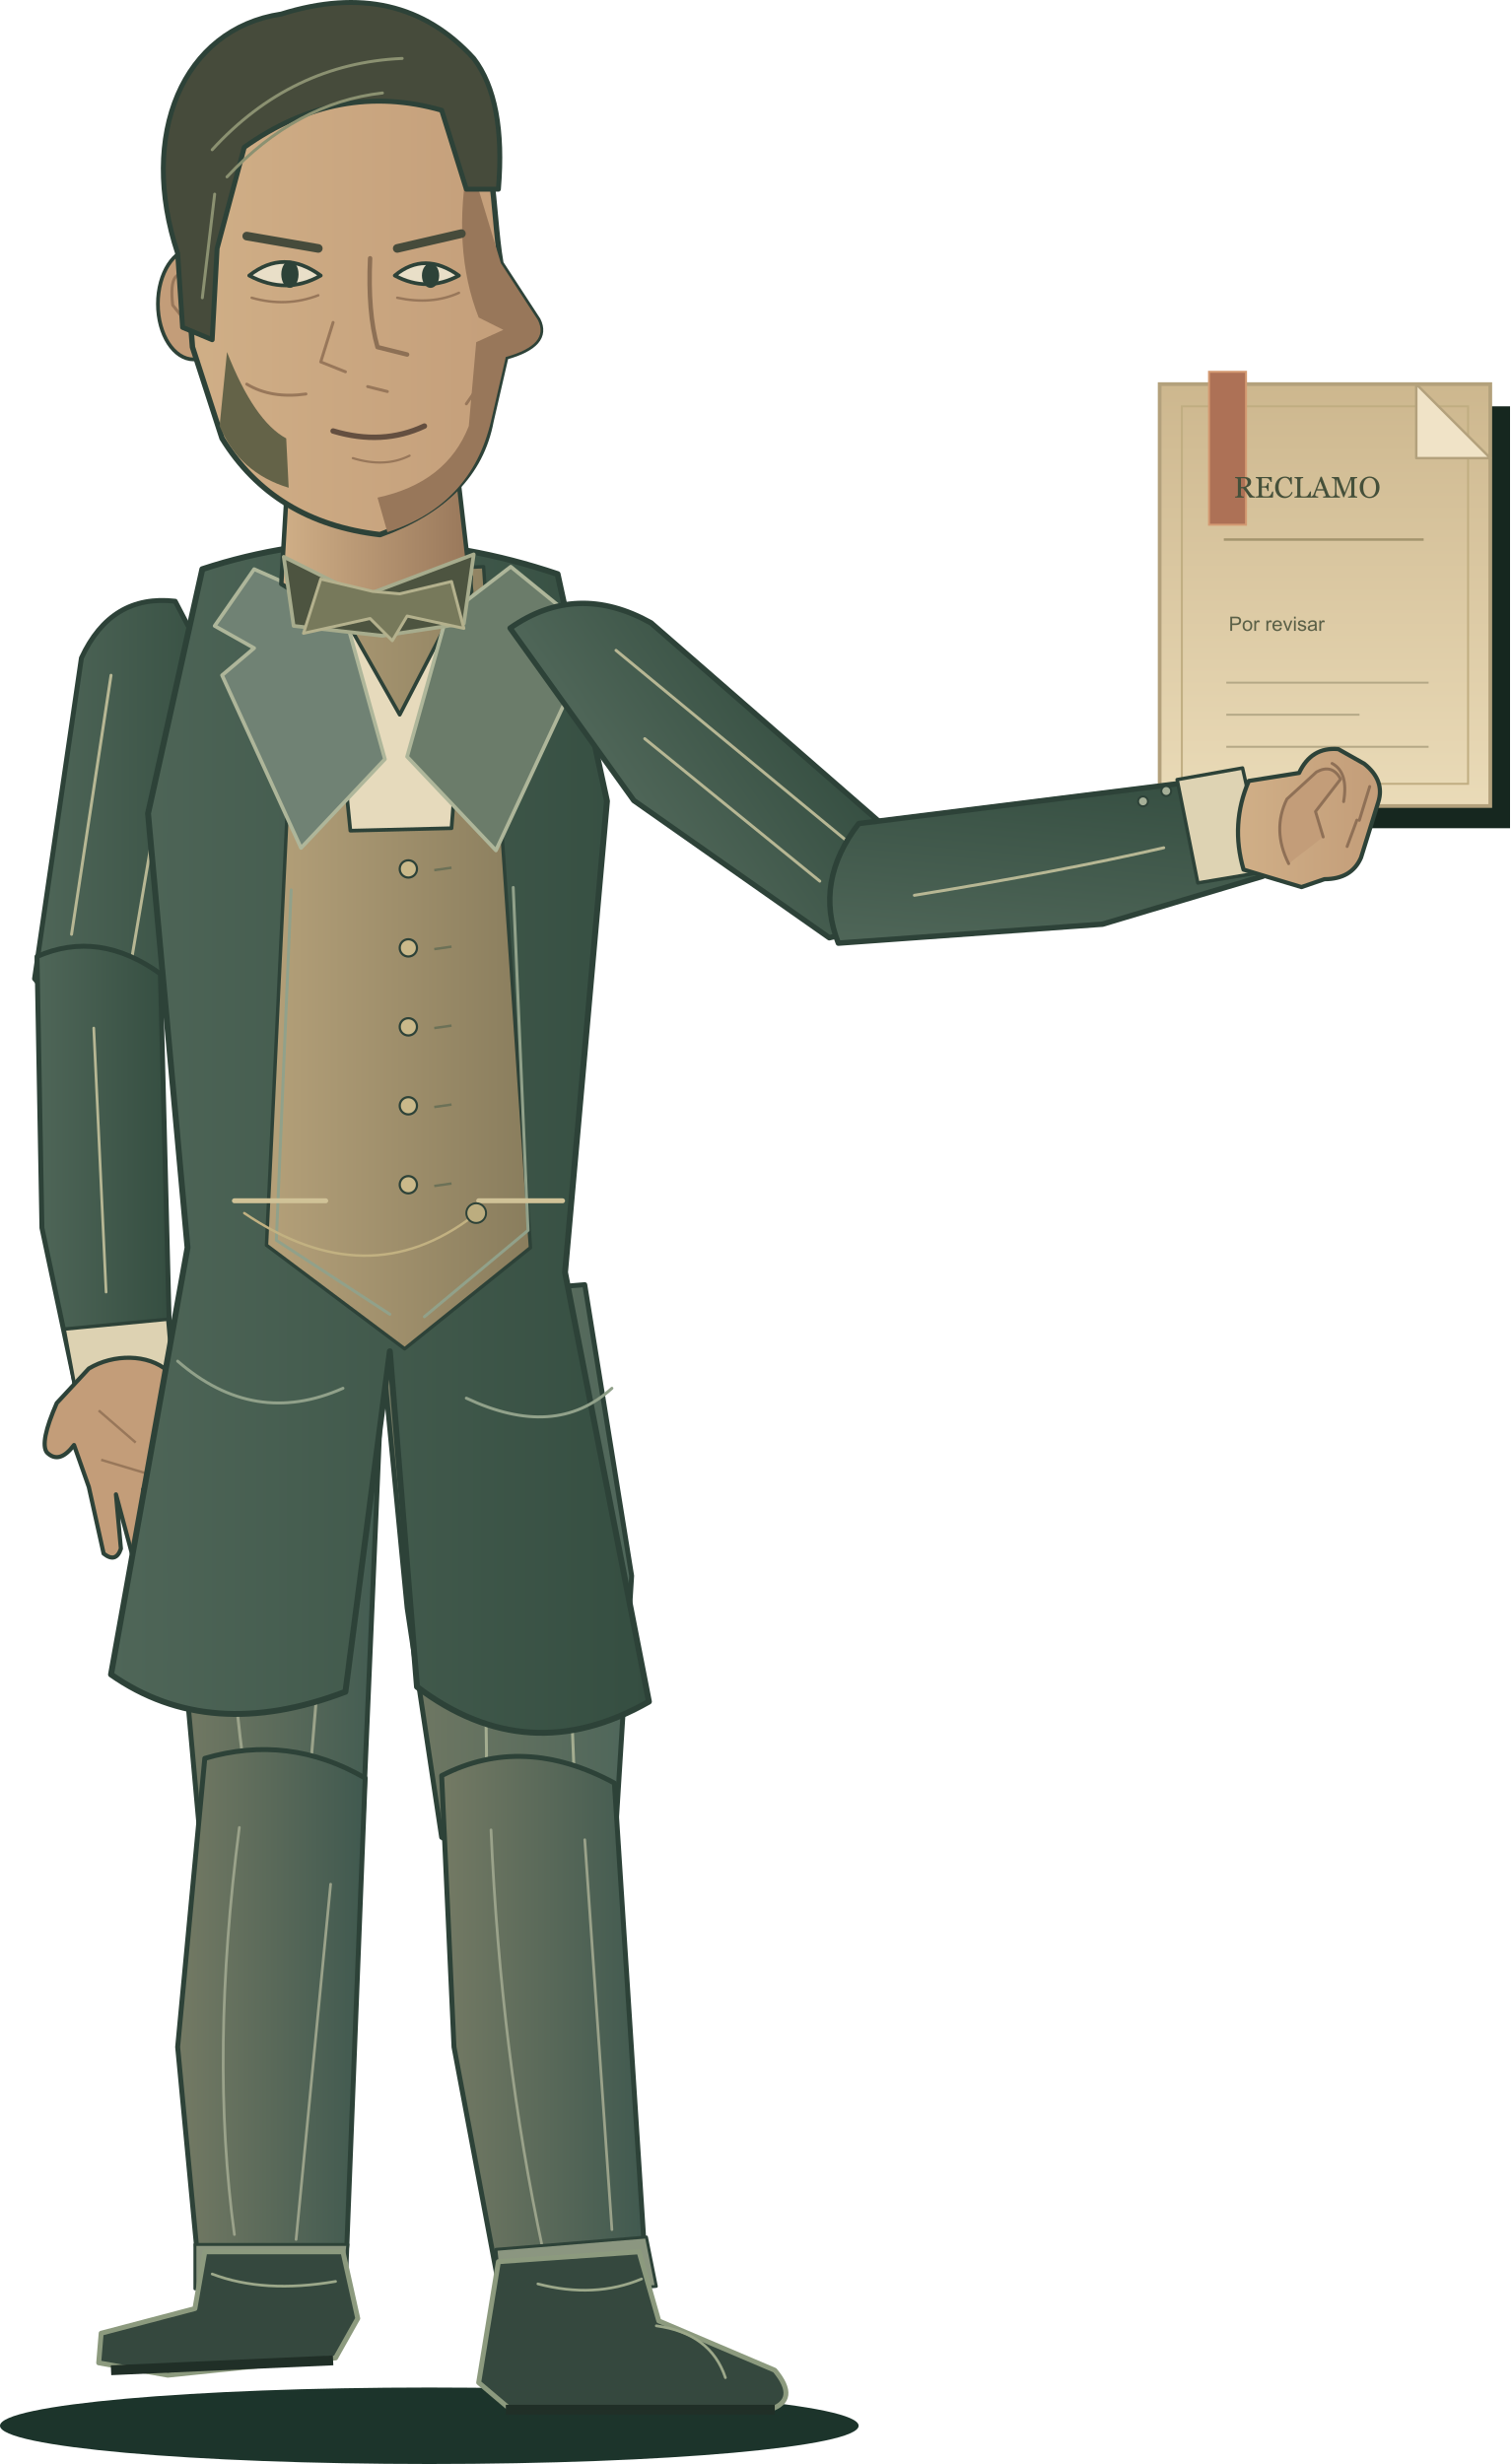
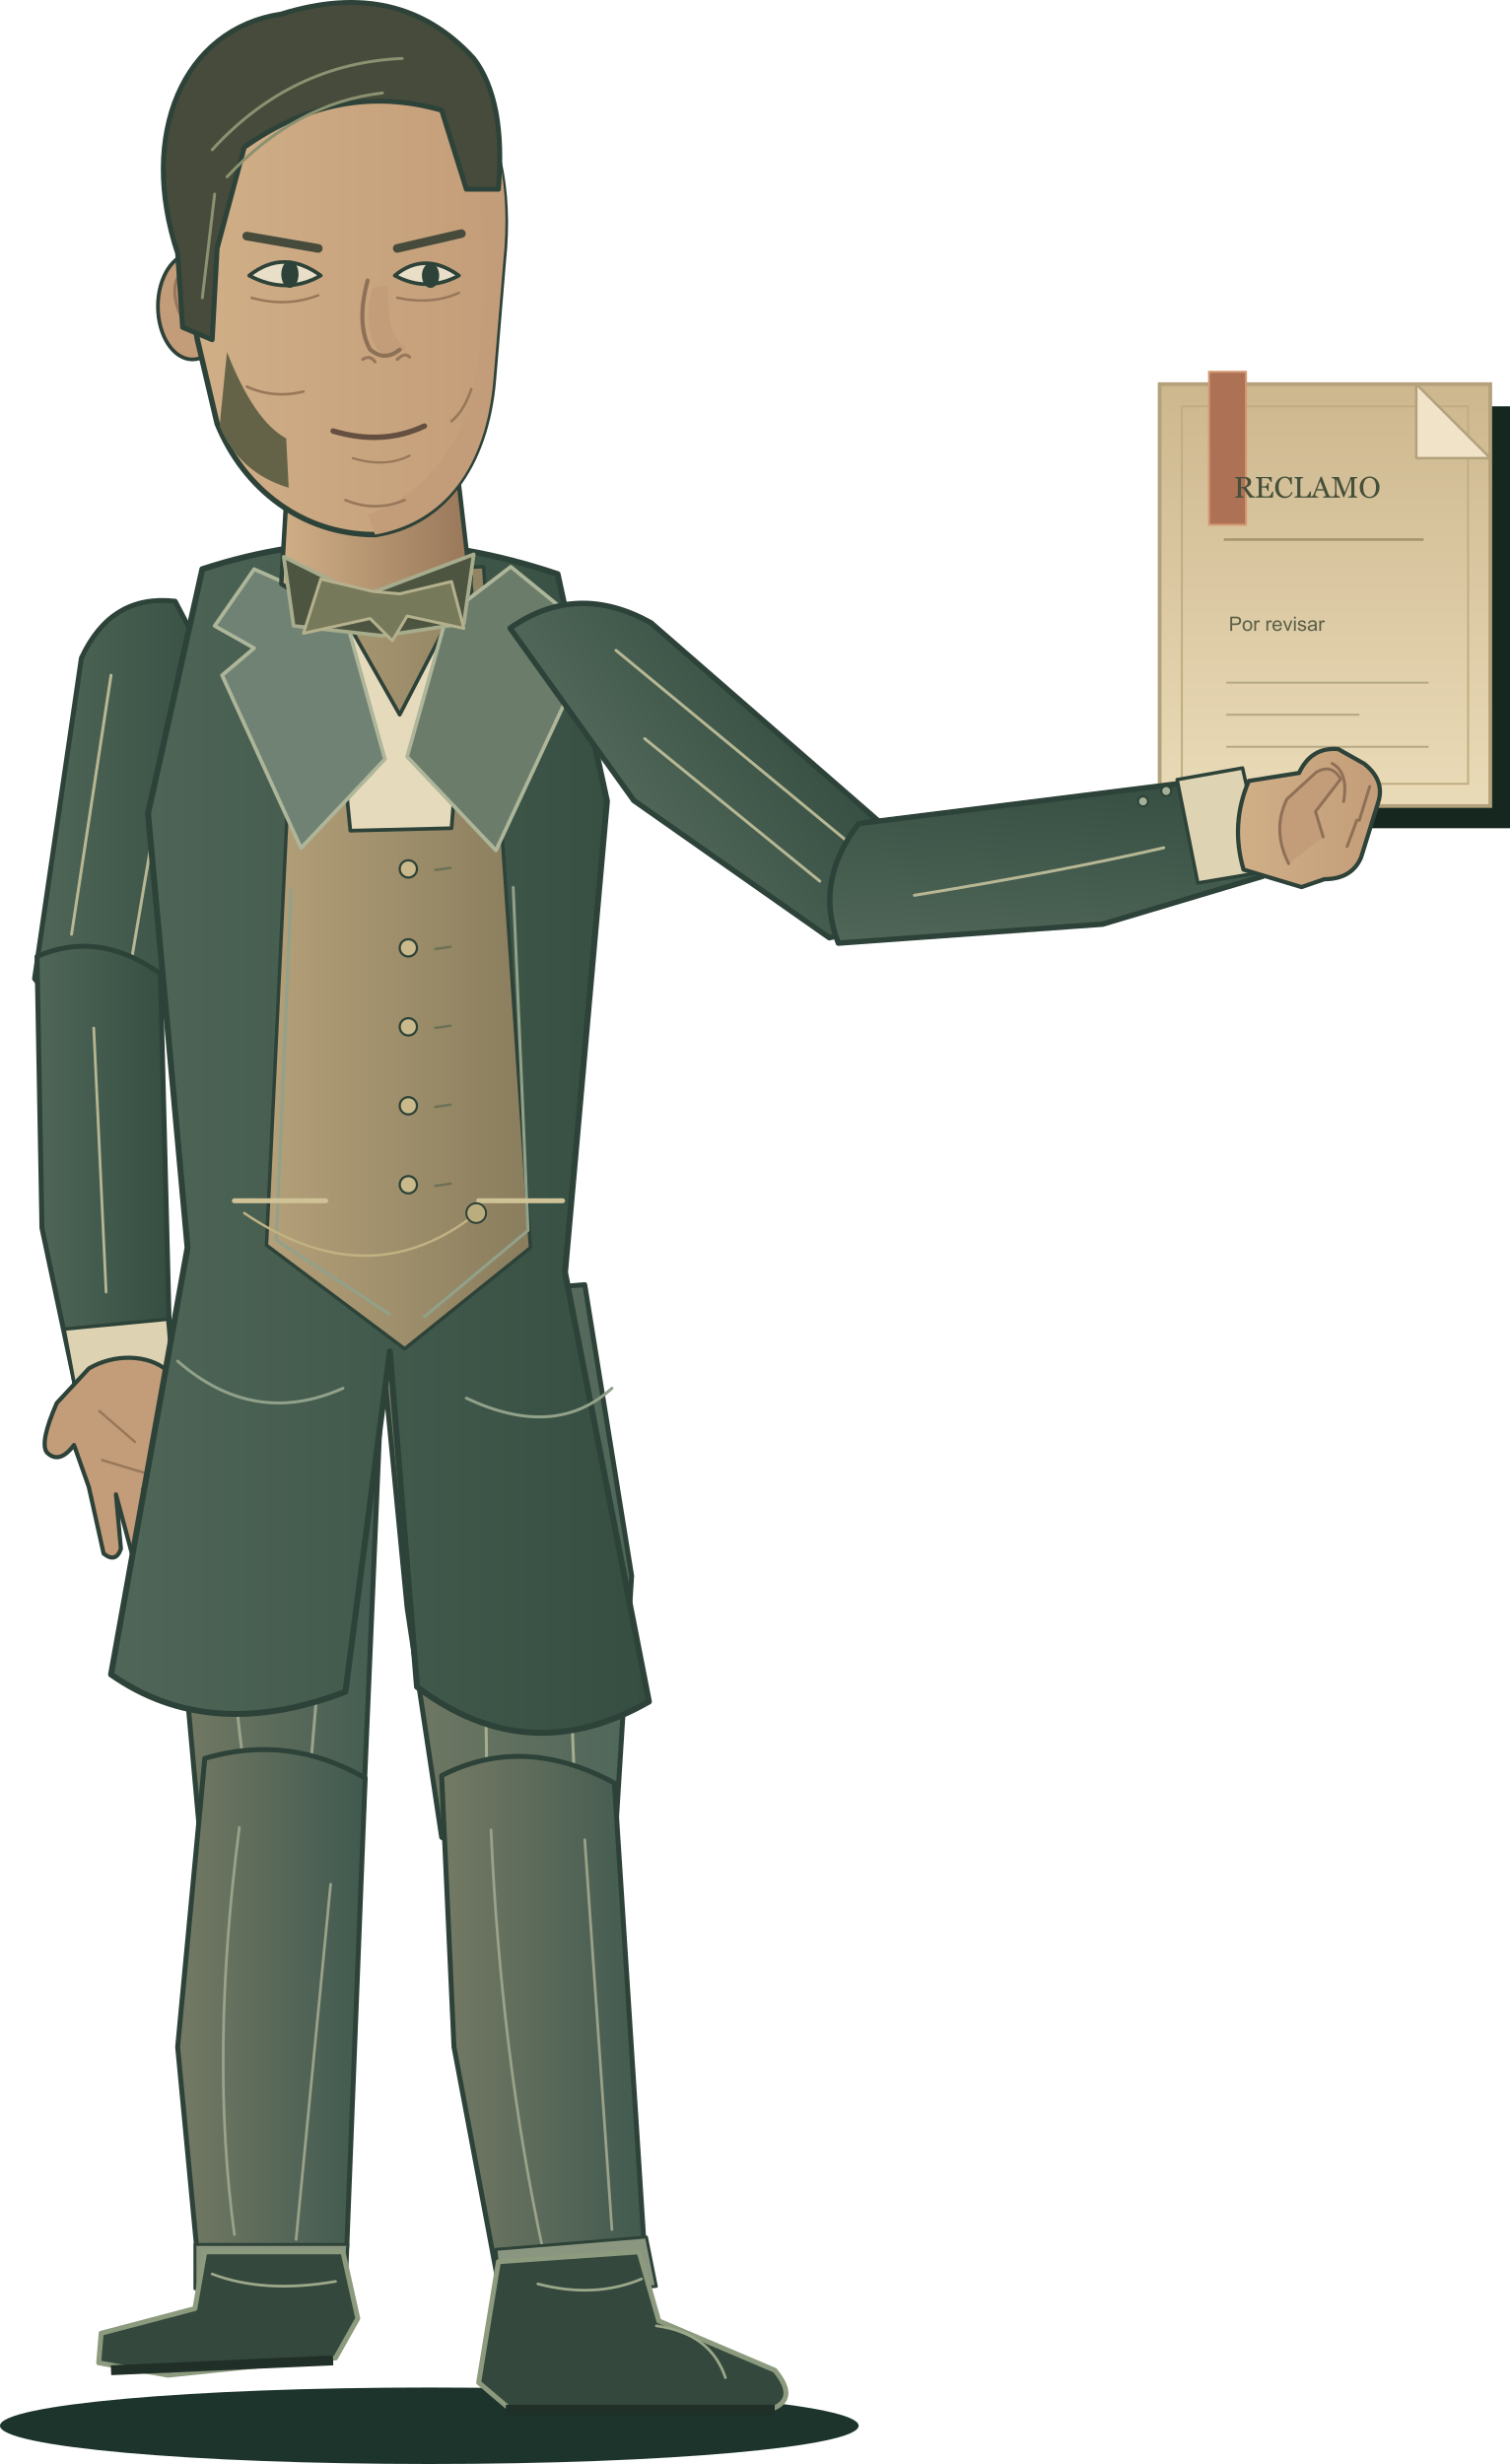
<svg xmlns="http://www.w3.org/2000/svg" width="612" height="998.688" viewBox="0 0 612 998.688">
  <defs>
    <linearGradient id="linear-gradient-1" x1="71" y1="636.985" x2="156" y2="636.985" gradientUnits="userSpaceOnUse">
      <stop offset="0" stop-color="#747a64" />
      <stop offset="1" stop-color="#415b51" />
    </linearGradient>
    <linearGradient id="linear-gradient-2" x1="72" y1="816.902" x2="148" y2="816.902" gradientUnits="userSpaceOnUse">
      <stop offset="0" stop-color="#747a64" />
      <stop offset="1" stop-color="#40594f" />
    </linearGradient>
    <linearGradient id="linear-gradient-3" x1="153" y1="638.328" x2="256" y2="638.328" gradientUnits="userSpaceOnUse">
      <stop offset="0" stop-color="#747a64" />
      <stop offset="1" stop-color="#4e665a" />
    </linearGradient>
    <linearGradient id="linear-gradient-4" x1="179" y1="821.282" x2="262" y2="821.282" gradientUnits="userSpaceOnUse">
      <stop offset="0" stop-color="#747a64" />
      <stop offset="1" stop-color="#40594f" />
    </linearGradient>
    <linearGradient id="linear-gradient-5" x1="14" y1="329.224" x2="94" y2="329.224" gradientUnits="userSpaceOnUse">
      <stop offset="0" stop-color="#4f6658" />
      <stop offset="1" stop-color="#354e41" />
    </linearGradient>
    <linearGradient id="linear-gradient-6" x1="15" y1="473.601" x2="69" y2="473.601" gradientUnits="userSpaceOnUse">
      <stop offset="0" stop-color="#4f6658" />
      <stop offset="1" stop-color="#354e41" />
    </linearGradient>
    <linearGradient id="linear-gradient-7" x1="45" y1="461" x2="263" y2="461" gradientUnits="userSpaceOnUse">
      <stop offset="0" stop-color="#4f6658" />
      <stop offset="1" stop-color="#354e41" />
    </linearGradient>
    <linearGradient id="linear-gradient-8" x1="108" y1="388.188" x2="215" y2="388.188" gradientUnits="userSpaceOnUse">
      <stop offset="0" stop-color="#b4a079" />
      <stop offset="1" stop-color="#897d5d" />
    </linearGradient>
    <linearGradient id="linear-gradient-9" x1="258.617" y1="328.683" x2="325.787" y2="281.65" gradientUnits="userSpaceOnUse">
      <stop offset="0" stop-color="#4f6658" />
      <stop offset="1" stop-color="#354e41" />
    </linearGradient>
    <linearGradient id="linear-gradient-10" x1="537" y1="326.688" x2="537" y2="155.688" gradientUnits="userSpaceOnUse">
      <stop offset="0" stop-color="#eadbb8" />
      <stop offset="1" stop-color="#cdb78e" />
    </linearGradient>
    <linearGradient id="linear-gradient-11" x1="421.397" y1="389.408" x2="428.456" y2="308.716" gradientUnits="userSpaceOnUse">
      <stop offset="0" stop-color="#4f6658" />
      <stop offset="1" stop-color="#354e41" />
    </linearGradient>
    <linearGradient id="linear-gradient-12" x1="114" y1="218.335" x2="191" y2="218.335" gradientUnits="userSpaceOnUse">
      <stop offset="0" stop-color="#d0af87" />
      <stop offset="1" stop-color="#98775a" />
    </linearGradient>
-     <linearGradient id="linear-gradient-13" x1="74" y1="116.934" x2="219.087" y2="116.934" gradientUnits="userSpaceOnUse">
+     <linearGradient id="linear-gradient-13" x1="76.191" y1="116.916" x2="204.819" y2="116.916" gradientUnits="userSpaceOnUse">
      <stop offset="0" stop-color="#d0af87" />
      <stop offset="1" stop-color="#c39d79" />
    </linearGradient>
    <linearGradient id="linear-gradient-14" x1="501.747" y1="331.544" x2="559.28" y2="331.544" gradientUnits="userSpaceOnUse">
      <stop offset="0" stop-color="#d0af87" />
      <stop offset="1" stop-color="#c39d79" />
    </linearGradient>
  </defs>
  <g id="Selection">
    <ellipse cx="174" cy="983.188" rx="174" ry="15.5" fill="#1c342b" />
    <path d="M80 521.688 L156 529.688 L147 739.688 C130.333 755.02 108.333 756.355 81 743.688 L71 632.688 Z" fill="url(#linear-gradient-1)" stroke="#2d4238" stroke-width="2" stroke-linecap="round" stroke-linejoin="round" />
    <path d="M97 564.688 C91 618.688 92 671.688 100 723.688 M138 571.688 L125 726.688" fill="none" stroke="#9ba38a" stroke-width="1.2" stroke-linecap="round" stroke-linejoin="round" />
    <path d="M83 712.688 C105.667 706.02 127.333 708.688 148 720.688 L140 924.688 L81 924.688 L72 829.688 Z" fill="url(#linear-gradient-2)" stroke="#2d4238" stroke-width="2" stroke-linecap="round" stroke-linejoin="round" />
    <path d="M97 740.688 C89 802.02 88.333 857.02 95 905.688 M134 763.688 L120 907.688" fill="none" stroke="#9aa28a" stroke-width="1.1" stroke-linecap="round" stroke-linejoin="round" />
    <polygon points="79,909.688 141,909.688 139,927.688 79,927.688" fill="#8b9680" stroke="#2d4238" stroke-width="1.2" stroke-linecap="round" stroke-linejoin="round" />
    <polygon points="83,912.688 139,912.688 145,939.688 136,955.688 68,962.688 40,957.688 41,945.688 79,935.688" fill="#35483e" stroke="#8c9a7e" stroke-width="2" stroke-linecap="round" stroke-linejoin="round" />
    <line x1="45" y1="960.688" x2="135" y2="956.688" fill="none" stroke="#202f27" stroke-width="4" stroke-miterlimit="10" />
    <path d="M86 921.688 C100 927.021 116.667 928.021 136 924.688" fill="none" stroke="#9ca88a" stroke-width="1.1" stroke-linecap="round" stroke-linejoin="round" />
    <path d="M153 527.688 L237 520.688 L256 638.688 L249 750.688 C225 759.355 201.667 757.355 179 744.688 L165 651.688 Z" fill="url(#linear-gradient-3)" stroke="#2d4238" stroke-width="2" stroke-linecap="round" stroke-linejoin="round" />
    <path d="M180 565.688 C192.667 616.355 198.333 672.02 197 732.688 M227 575.688 L233 726.688" fill="none" stroke="#a4ad90" stroke-width="1.2" stroke-linecap="round" stroke-linejoin="round" />
    <path d="M179 719.688 C201 708.355 224.333 709.355 249 722.688 L262 924.688 L203 930.688 L184 829.688 Z" fill="url(#linear-gradient-4)" stroke="#2d4238" stroke-width="2" stroke-linecap="round" stroke-linejoin="round" />
    <path d="M199 741.688 C201.667 802.355 208.667 859.02 220 911.688 M237 745.688 L248 903.688" fill="none" stroke="#9aa28a" stroke-width="1.1" stroke-linecap="round" stroke-linejoin="round" />
    <polygon points="201,911.688 262,906.688 266,926.688 203,932.688" fill="#8b9680" stroke="#2d4238" stroke-width="1.2" stroke-linecap="round" stroke-linejoin="round" />
    <path d="M202 916.688 L259 912.688 L267 940.688 L314 960.688 C320.667 968.688 320 974.021 312 976.688 L207 976.688 L194 965.688 Z" fill="#35483e" stroke="#8c9a7e" stroke-width="2" stroke-linecap="round" stroke-linejoin="round" />
    <line x1="205" y1="976.688" x2="314" y2="976.688" fill="none" stroke="#202f27" stroke-width="4" stroke-miterlimit="10" />
    <path d="M218 925.688 C233.333 929.688 247.333 929.021 260 923.688 M266 942.688 C280.667 944.688 290 951.688 294 963.688" fill="none" stroke="#9ca88a" stroke-width="1.1" stroke-linecap="round" stroke-linejoin="round" />
    <path d="M71 243.688 C53.667 241.688 41 249.354 33 266.688 L14 396.688 C27.333 413.355 44 418.688 64 412.688 L94 287.688 Z" fill="url(#linear-gradient-5)" stroke="#2d4238" stroke-width="2" stroke-linecap="round" stroke-linejoin="round" />
    <path d="M45 273.688 L29 378.688 M69 296.688 L52 396.688" fill="none" stroke="#b7b794" stroke-width="1.2" stroke-linecap="round" stroke-linejoin="round" />
    <path d="M15 387.688 C31.667 380.354 48.333 382.688 65 394.688 L69 553.688 L31 563.688 L17 497.688 Z" fill="url(#linear-gradient-6)" stroke="#2d4238" stroke-width="2" stroke-linecap="round" stroke-linejoin="round" />
    <polygon points="26,538.688 68,534.688 70,557.688 31,565.688" fill="#ddd2b2" stroke="#2d4238" stroke-width="1.4" stroke-linecap="round" stroke-linejoin="round" />
    <line x1="38" y1="416.688" x2="43" y2="523.688" fill="none" stroke="#b7b794" stroke-width="1.1" stroke-linecap="round" stroke-linejoin="round" />
    <path d="M36 554.688 C46 548.688 60 548.688 68 555.688 L74 578.688 L79 599.688 C79 604.355 77.333 606.688 74 606.688 C71.333 607.355 68.667 603.02 66 593.688 L71 620.688 C71 624.688 69.333 626.688 66 626.688 C62.667 627.355 60 619.688 58 603.688 L61 626.688 C60.333 631.355 58 633.02 54 631.688 L47 605.688 L49 627.688 C47.667 631.688 45.333 632.355 42 629.688 L36 602.688 L30 585.688 C26 591.02 22.333 592.02 19 588.688 C17 586.02 18.333 579.355 23 568.688 Z" fill="#c39d79" stroke="#2d4238" stroke-width="1.7" stroke-linecap="round" stroke-linejoin="round" />
    <line x1="40" y1="571.688" x2="55" y2="584.688" fill="none" stroke="#98775a" stroke-miterlimit="10" />
    <line x1="41" y1="591.688" x2="61" y2="597.688" fill="none" stroke="#98775a" stroke-miterlimit="10" />
    <path d="M82 230.688 C128.667 215.354 176.667 216.021 226 232.688 L246 324.688 L229 515.688 L263 689.688 C230.333 708.355 199 706.355 169 683.688 L158 547.688 L140 685.688 C103.333 699.688 71.667 697.355 45 678.688 L76 505.688 L60 329.688 Z" fill="url(#linear-gradient-7)" stroke="#2d4238" stroke-width="2.4" stroke-linecap="round" stroke-linejoin="round" />
    <polygon points="121,232.688 196,229.688 215,505.688 164,546.688 108,504.688" fill="url(#linear-gradient-8)" stroke="#2d4238" stroke-width="1.4" stroke-linecap="round" stroke-linejoin="round" />
    <polygon points="132,236.688 162,289.688 191,233.688 183,335.688 142,336.688" fill="#e6dabc" stroke="#2d4238" stroke-width="1.5" stroke-linecap="round" stroke-linejoin="round" />
    <polygon points="103,230.688 139,246.688 156,307.688 122,343.688 90,273.688 103,262.688 87,253.688" fill="#708274" stroke="#aeb69a" stroke-width="1.5" stroke-linecap="round" stroke-linejoin="round" />
    <polygon points="207,229.688 181,249.688 165,306.688 201,344.688 235,271.688 221,260.688 234,251.688" fill="#6b7c6a" stroke="#aeb69a" stroke-width="1.5" stroke-linecap="round" stroke-linejoin="round" />
    <path d="M118 360.688 L112 502.688 L158 532.688 M208 359.688 L214 498.688 L172 533.688 M72 551.688 C92.667 569.688 115 573.355 139 562.688 M189 566.688 C213 578.02 232.667 576.688 248 562.688" fill="none" stroke="#91a18a" stroke-width="1.2" stroke-linecap="round" stroke-linejoin="round" />
    <circle cx="165.5" cy="352.188" r="3.5" fill="#cab98a" stroke="#2d4238" stroke-width="0.9" stroke-miterlimit="10" />
    <line x1="176" y1="352.688" x2="183" y2="351.688" fill="none" stroke="#6c7157" stroke-miterlimit="10" />
    <circle cx="165.5" cy="384.188" r="3.5" fill="#cab98a" stroke="#2d4238" stroke-width="0.9" stroke-miterlimit="10" />
    <line x1="176" y1="384.688" x2="183" y2="383.688" fill="none" stroke="#6c7157" stroke-miterlimit="10" />
    <circle cx="165.5" cy="416.188" r="3.5" fill="#cab98a" stroke="#2d4238" stroke-width="0.9" stroke-miterlimit="10" />
    <line x1="176" y1="416.688" x2="183" y2="415.688" fill="none" stroke="#6c7157" stroke-miterlimit="10" />
    <circle cx="165.5" cy="448.188" r="3.5" fill="#cab98a" stroke="#2d4238" stroke-width="0.9" stroke-miterlimit="10" />
    <line x1="176" y1="448.688" x2="183" y2="447.688" fill="none" stroke="#6c7157" stroke-miterlimit="10" />
    <circle cx="165.5" cy="480.188" r="3.5" fill="#cab98a" stroke="#2d4238" stroke-width="0.9" stroke-miterlimit="10" />
    <line x1="176" y1="480.688" x2="183" y2="479.688" fill="none" stroke="#6c7157" stroke-miterlimit="10" />
    <path d="M95 486.688 L132 486.688 M194 486.688 L228 486.688" fill="none" stroke="#d0c297" stroke-width="2" stroke-linecap="round" stroke-linejoin="round" />
    <path d="M99 491.688 C132.333 514.355 163.333 514.688 192 492.688" fill="none" stroke="#c2b181" stroke-linecap="round" stroke-linejoin="round" />
    <circle cx="193" cy="491.688" r="4" fill="#bcad7f" stroke="#2d4238" stroke-width="0.8" stroke-miterlimit="10" />
    <path d="M206.736 254.59 C224.757 241.971 243.791 241.258 263.836 252.452 L370.267 345.174 C365.355 364.89 353.969 376.525 336.11 380.078 L256.883 324.463 Z" fill="url(#linear-gradient-9)" stroke="#2d4238" stroke-width="2.2" stroke-linecap="round" stroke-linejoin="round" />
    <path d="M249.665 263.595 L348.066 344.849 M261.303 299.394 L332.257 357.14" fill="none" stroke="#b7b794" stroke-width="1.2" stroke-linecap="round" stroke-linejoin="round" />
    <rect x="478" y="164.688" width="134" height="171" fill="#16271f" />
    <rect x="470" y="155.688" width="134" height="171" fill="url(#linear-gradient-10)" stroke="#b3a17c" stroke-width="1.5" stroke-miterlimit="10" />
    <rect x="479" y="164.688" width="116" height="153" fill="none" stroke="#c0ad81" stroke-width="0.8" stroke-miterlimit="10" />
    <polygon points="574,155.688 604,185.688 574,185.688" fill="#f0e3c7" stroke="#b3a17c" stroke-linecap="round" stroke-linejoin="round" />
    <rect x="490" y="150.688" width="15" height="62" fill="#ad7156" stroke="#d49a72" stroke-width="0.8" stroke-miterlimit="10" />
    <g>
      <path d="M508.711 201.688 L506.462 201.688 C505.964 200.907 505.514 200.232 505.112 199.663 C504.709 199.094 504.273 198.507 503.802 197.903 L502.949 197.903 L502.949 200.552 C502.949 200.689 502.97 200.81 503.013 200.914 C503.057 201.018 503.149 201.097 503.29 201.152 C503.361 201.179 503.484 201.205 503.661 201.228 C503.837 201.252 503.986 201.266 504.108 201.27 L504.108 201.688 L500.577 201.688 L500.577 201.27 C500.671 201.262 500.807 201.248 500.986 201.228 C501.164 201.209 501.289 201.183 501.36 201.152 C501.477 201.101 501.563 201.026 501.616 200.928 C501.669 200.83 501.695 200.705 501.695 200.552 L501.695 194.513 C501.695 194.376 501.675 194.254 501.636 194.148 C501.597 194.042 501.505 193.962 501.36 193.907 C501.261 193.872 501.134 193.839 500.977 193.81 C500.82 193.78 500.687 193.762 500.577 193.754 L500.577 193.336 L504.432 193.336 C504.785 193.336 505.116 193.372 505.426 193.445 C505.736 193.517 506.017 193.634 506.268 193.795 C506.511 193.952 506.706 194.157 506.851 194.41 C506.996 194.663 507.069 194.968 507.069 195.325 C507.069 195.647 507.019 195.931 506.921 196.179 C506.823 196.426 506.678 196.64 506.486 196.82 C506.309 196.989 506.097 197.135 505.85 197.259 C505.603 197.382 505.33 197.487 505.032 197.574 C505.444 198.119 505.786 198.578 506.059 198.951 C506.332 199.323 506.666 199.777 507.063 200.31 C507.235 200.546 507.391 200.719 507.531 200.831 C507.67 200.943 507.808 201.034 507.945 201.105 C508.047 201.156 508.175 201.195 508.328 201.223 C508.481 201.25 508.609 201.266 508.711 201.27 Z M505.615 195.461 C505.615 194.954 505.47 194.553 505.179 194.257 C504.889 193.961 504.479 193.813 503.949 193.813 L502.949 193.813 L502.949 197.397 L503.72 197.397 C504.261 197.397 504.712 197.223 505.073 196.876 C505.434 196.529 505.615 196.057 505.615 195.461 Z M516.056 199.227 L515.897 201.688 L508.964 201.688 L508.964 201.27 C509.081 201.262 509.238 201.245 509.435 201.22 C509.631 201.194 509.758 201.168 509.817 201.14 C509.943 201.081 510.03 201.005 510.079 200.911 C510.128 200.816 510.153 200.697 510.153 200.552 L510.153 194.548 C510.153 194.419 510.131 194.304 510.088 194.204 C510.045 194.104 509.954 194.023 509.817 193.96 C509.711 193.909 509.569 193.864 509.39 193.824 C509.212 193.785 509.07 193.762 508.964 193.754 L508.964 193.336 L515.426 193.336 L515.426 195.349 L514.985 195.349 C514.906 195.051 514.736 194.734 514.475 194.398 C514.215 194.063 513.966 193.879 513.731 193.848 C513.609 193.832 513.464 193.821 513.295 193.813 C513.127 193.805 512.934 193.801 512.719 193.801 L511.406 193.801 L511.406 197.12 L512.348 197.12 C512.65 197.12 512.871 197.092 513.01 197.035 C513.149 196.978 513.272 196.883 513.378 196.75 C513.464 196.636 513.538 196.484 513.599 196.293 C513.659 196.103 513.7 195.924 513.719 195.755 L514.161 195.755 L514.161 199.021 L513.719 199.021 C513.703 198.833 513.661 198.634 513.593 198.424 C513.524 198.214 513.452 198.062 513.378 197.968 C513.256 197.815 513.118 197.715 512.963 197.668 C512.808 197.621 512.603 197.597 512.348 197.597 L511.406 197.597 L511.406 200.104 C511.406 200.355 511.424 200.554 511.459 200.699 C511.494 200.844 511.563 200.954 511.665 201.028 C511.767 201.103 511.906 201.151 512.083 201.173 C512.26 201.194 512.511 201.205 512.836 201.205 C512.966 201.205 513.137 201.205 513.348 201.205 C513.56 201.205 513.739 201.197 513.884 201.181 C514.033 201.166 514.187 201.137 514.346 201.096 C514.505 201.055 514.618 200.999 514.684 200.928 C514.865 200.74 515.054 200.454 515.252 200.072 C515.451 199.689 515.577 199.408 515.632 199.227 Z M520.588 201.882 C520.089 201.882 519.612 201.784 519.154 201.587 C518.697 201.391 518.292 201.109 517.939 200.74 C517.59 200.371 517.311 199.921 517.103 199.389 C516.895 198.858 516.791 198.258 516.791 197.591 C516.791 196.924 516.893 196.319 517.097 195.775 C517.302 195.232 517.584 194.764 517.945 194.372 C518.302 193.983 518.724 193.683 519.21 193.471 C519.697 193.259 520.217 193.153 520.77 193.153 C521.182 193.153 521.555 193.204 521.888 193.307 C522.222 193.409 522.54 193.552 522.842 193.736 L523.083 193.336 L523.554 193.336 L523.607 196.314 L523.124 196.314 C523.061 196.024 522.967 195.709 522.842 195.369 C522.716 195.03 522.569 194.743 522.4 194.507 C522.212 194.24 521.988 194.031 521.729 193.88 C521.47 193.729 521.174 193.654 520.841 193.654 C520.46 193.654 520.106 193.738 519.778 193.907 C519.451 194.076 519.167 194.325 518.928 194.654 C518.7 194.972 518.522 195.376 518.392 195.867 C518.263 196.357 518.198 196.905 518.198 197.509 C518.198 198.042 518.266 198.532 518.401 198.977 C518.536 199.423 518.73 199.814 518.981 200.151 C519.232 200.485 519.529 200.746 519.873 200.934 C520.216 201.122 520.599 201.217 521.023 201.217 C521.341 201.217 521.633 201.167 521.9 201.067 C522.167 200.967 522.398 200.834 522.595 200.669 C522.791 200.497 522.963 200.3 523.112 200.081 C523.262 199.861 523.383 199.622 523.477 199.363 L523.919 199.575 C523.581 200.402 523.134 200.994 522.577 201.349 C522.02 201.704 521.357 201.882 520.588 201.882 Z M531.352 199.204 L531.176 201.688 L524.649 201.688 L524.649 201.27 C524.743 201.262 524.879 201.248 525.058 201.228 C525.236 201.209 525.361 201.183 525.431 201.152 C525.549 201.101 525.634 201.026 525.687 200.928 C525.74 200.83 525.767 200.705 525.767 200.552 L525.767 194.572 C525.767 194.438 525.744 194.321 525.699 194.219 C525.654 194.117 525.565 194.034 525.431 193.972 C525.341 193.924 525.215 193.878 525.052 193.833 C524.889 193.788 524.755 193.762 524.649 193.754 L524.649 193.336 L528.174 193.336 L528.174 193.754 C528.064 193.758 527.922 193.777 527.747 193.813 C527.573 193.848 527.446 193.879 527.368 193.907 C527.234 193.954 527.143 194.034 527.094 194.148 C527.045 194.262 527.02 194.384 527.02 194.513 L527.02 200.122 C527.02 200.381 527.033 200.582 527.059 200.725 C527.084 200.868 527.144 200.979 527.238 201.058 C527.328 201.128 527.463 201.174 527.641 201.196 C527.82 201.218 528.07 201.228 528.392 201.228 C528.537 201.228 528.688 201.225 528.845 201.217 C529.002 201.209 529.151 201.193 529.292 201.17 C529.43 201.146 529.556 201.114 529.672 201.072 C529.788 201.031 529.873 200.979 529.928 200.916 C530.089 200.736 530.276 200.462 530.49 200.095 C530.704 199.729 530.852 199.431 530.934 199.204 Z M539.71 201.688 L536.231 201.688 L536.231 201.27 C536.537 201.25 536.791 201.211 536.994 201.152 C537.196 201.093 537.297 201.02 537.297 200.934 C537.297 200.899 537.293 200.856 537.285 200.805 C537.277 200.754 537.265 200.709 537.25 200.669 L536.555 198.798 L533.63 198.798 C533.52 199.072 533.431 199.312 533.362 199.516 C533.293 199.72 533.232 199.908 533.177 200.081 C533.126 200.249 533.09 200.387 533.071 200.493 C533.051 200.599 533.041 200.685 533.041 200.752 C533.041 200.909 533.165 201.03 533.412 201.117 C533.659 201.203 533.938 201.254 534.248 201.27 L534.248 201.688 L531.105 201.688 L531.105 201.27 C531.207 201.262 531.335 201.239 531.488 201.202 C531.641 201.165 531.766 201.115 531.864 201.052 C532.021 200.946 532.143 200.835 532.229 200.719 C532.315 200.604 532.4 200.444 532.482 200.24 C532.902 199.192 533.365 198.015 533.871 196.708 C534.377 195.402 534.829 194.238 535.225 193.218 L535.696 193.218 L538.48 200.422 C538.538 200.575 538.605 200.699 538.68 200.793 C538.754 200.887 538.858 200.979 538.992 201.07 C539.082 201.124 539.2 201.171 539.345 201.208 C539.49 201.245 539.612 201.266 539.71 201.27 Z M536.343 198.274 L535.078 195.037 L533.836 198.274 Z M550.062 201.688 L546.372 201.688 L546.372 201.27 C546.506 201.266 546.677 201.252 546.887 201.228 C547.097 201.205 547.241 201.172 547.32 201.128 C547.441 201.054 547.531 200.968 547.587 200.872 C547.644 200.776 547.673 200.656 547.673 200.51 L547.673 194.437 L547.585 194.437 L544.736 201.552 L544.442 201.552 L541.728 194.289 L541.652 194.289 L541.652 199.274 C541.652 199.757 541.682 200.124 541.743 200.375 C541.804 200.626 541.897 200.807 542.023 200.916 C542.109 200.999 542.288 201.077 542.558 201.152 C542.829 201.226 543.006 201.266 543.088 201.27 L543.088 201.688 L539.716 201.688 L539.716 201.27 C539.892 201.254 540.078 201.225 540.272 201.181 C540.466 201.138 540.616 201.073 540.722 200.987 C540.859 200.877 540.953 200.709 541.005 200.481 C541.056 200.253 541.081 199.873 541.081 199.339 L541.081 195.066 C541.081 194.819 541.052 194.617 540.993 194.46 C540.934 194.303 540.85 194.176 540.74 194.078 C540.618 193.972 540.469 193.893 540.292 193.842 C540.116 193.791 539.941 193.762 539.769 193.754 L539.769 193.336 L542.617 193.336 L545.007 199.598 L547.049 194.36 C547.124 194.168 547.187 193.967 547.24 193.757 C547.293 193.547 547.322 193.407 547.326 193.336 L550.051 193.336 L550.051 193.754 C549.941 193.758 549.8 193.775 549.63 193.807 C549.459 193.838 549.334 193.868 549.256 193.895 C549.123 193.942 549.032 194.021 548.985 194.13 C548.938 194.24 548.915 194.36 548.915 194.489 L548.915 200.51 C548.915 200.648 548.938 200.763 548.985 200.858 C549.032 200.952 549.123 201.034 549.256 201.105 C549.327 201.144 549.452 201.18 549.633 201.214 C549.813 201.247 549.956 201.266 550.062 201.27 Z M557.931 194.325 C558.3 194.709 558.589 195.173 558.796 195.717 C559.004 196.26 559.108 196.861 559.108 197.521 C559.108 198.184 559.002 198.786 558.791 199.327 C558.579 199.869 558.284 200.33 557.908 200.711 C557.543 201.087 557.119 201.378 556.636 201.582 C556.154 201.786 555.64 201.888 555.094 201.888 C554.514 201.888 553.977 201.779 553.485 201.561 C552.992 201.343 552.57 201.04 552.216 200.652 C551.863 200.271 551.586 199.809 551.384 199.266 C551.182 198.722 551.081 198.14 551.081 197.521 C551.081 196.842 551.186 196.237 551.398 195.705 C551.61 195.173 551.903 194.713 552.275 194.325 C552.644 193.94 553.073 193.646 553.561 193.442 C554.05 193.238 554.561 193.136 555.094 193.136 C555.648 193.136 556.17 193.24 556.66 193.448 C557.15 193.656 557.574 193.948 557.931 194.325 Z M557.054 200.246 C557.274 199.888 557.434 199.484 557.534 199.033 C557.634 198.582 557.684 198.078 557.684 197.521 C557.684 196.948 557.628 196.422 557.516 195.943 C557.405 195.465 557.241 195.056 557.025 194.719 C556.809 194.386 556.538 194.126 556.213 193.939 C555.887 193.753 555.514 193.66 555.094 193.66 C554.624 193.66 554.223 193.768 553.894 193.983 C553.564 194.199 553.295 194.488 553.088 194.849 C552.891 195.194 552.745 195.598 552.649 196.061 C552.553 196.524 552.505 197.01 552.505 197.521 C552.505 198.086 552.556 198.596 552.658 199.051 C552.76 199.506 552.921 199.91 553.14 200.263 C553.352 200.608 553.619 200.878 553.941 201.072 C554.263 201.267 554.647 201.364 555.094 201.364 C555.514 201.364 555.893 201.266 556.23 201.07 C556.568 200.873 556.842 200.599 557.054 200.246 Z" fill="#45503a" />
    </g>
    <line x1="496" y1="218.688" x2="577" y2="218.688" fill="none" stroke="#a3946d" stroke-miterlimit="10" />
    <g>
      <path d="M498.62 255.688 L498.62 249.932 L500.791 249.932 C501.173 249.932 501.465 249.951 501.667 249.987 C501.949 250.034 502.186 250.124 502.377 250.256 C502.568 250.388 502.722 250.574 502.839 250.812 C502.955 251.05 503.013 251.312 503.013 251.597 C503.013 252.086 502.858 252.5 502.546 252.839 C502.235 253.178 501.672 253.348 500.858 253.348 L499.382 253.348 L499.382 255.688 Z M499.382 252.669 L500.87 252.669 C501.362 252.669 501.711 252.577 501.918 252.394 C502.125 252.211 502.228 251.953 502.228 251.62 C502.228 251.38 502.167 251.174 502.046 251.002 C501.924 250.831 501.764 250.717 501.565 250.662 C501.436 250.628 501.2 250.611 500.854 250.611 L499.382 250.611 Z M503.63 253.603 C503.63 252.831 503.844 252.259 504.273 251.887 C504.632 251.579 505.069 251.424 505.585 251.424 C506.158 251.424 506.626 251.612 506.99 251.987 C507.354 252.363 507.536 252.882 507.536 253.544 C507.536 254.081 507.455 254.503 507.294 254.81 C507.133 255.118 506.899 255.356 506.592 255.527 C506.284 255.697 505.948 255.782 505.585 255.782 C505.001 255.782 504.529 255.595 504.169 255.22 C503.81 254.846 503.63 254.307 503.63 253.603 Z M504.356 253.603 C504.356 254.137 504.472 254.537 504.705 254.802 C504.938 255.068 505.231 255.201 505.585 255.201 C505.935 255.201 506.227 255.067 506.46 254.8 C506.693 254.533 506.809 254.126 506.809 253.579 C506.809 253.064 506.692 252.673 506.458 252.408 C506.224 252.142 505.933 252.009 505.585 252.009 C505.231 252.009 504.938 252.141 504.705 252.406 C504.472 252.67 504.356 253.069 504.356 253.603 Z M508.356 255.688 L508.356 251.518 L508.992 251.518 L508.992 252.15 C509.154 251.855 509.304 251.66 509.442 251.565 C509.579 251.471 509.73 251.424 509.895 251.424 C510.133 251.424 510.375 251.5 510.621 251.652 L510.378 252.307 C510.205 252.205 510.033 252.154 509.86 252.154 C509.705 252.154 509.567 252.201 509.444 252.294 C509.321 252.387 509.233 252.515 509.181 252.68 C509.102 252.932 509.063 253.206 509.063 253.505 L509.063 255.688 Z M513.267 255.688 L513.267 251.518 L513.903 251.518 L513.903 252.15 C514.066 251.855 514.215 251.66 514.353 251.565 C514.49 251.471 514.641 251.424 514.806 251.424 C515.044 251.424 515.287 251.5 515.533 251.652 L515.289 252.307 C515.116 252.205 514.944 252.154 514.771 252.154 C514.617 252.154 514.478 252.201 514.355 252.294 C514.232 252.387 514.144 252.515 514.092 252.68 C514.013 252.932 513.974 253.206 513.974 253.505 L513.974 255.688 Z M518.807 254.345 L519.537 254.435 C519.422 254.862 519.208 255.193 518.897 255.428 C518.585 255.664 518.188 255.782 517.703 255.782 C517.094 255.782 516.61 255.594 516.253 255.218 C515.896 254.843 515.717 254.316 515.717 253.638 C515.717 252.937 515.898 252.392 516.259 252.005 C516.62 251.618 517.088 251.424 517.664 251.424 C518.222 251.424 518.677 251.614 519.03 251.993 C519.384 252.373 519.56 252.907 519.56 253.595 C519.56 253.637 519.559 253.7 519.556 253.783 L516.447 253.783 C516.473 254.242 516.603 254.592 516.836 254.836 C517.069 255.079 517.359 255.201 517.707 255.201 C517.967 255.201 518.188 255.133 518.371 254.997 C518.554 254.86 518.699 254.643 518.807 254.345 Z M516.487 253.202 L518.814 253.202 C518.783 252.852 518.694 252.589 518.548 252.413 C518.322 252.141 518.031 252.005 517.672 252.005 C517.348 252.005 517.075 252.114 516.854 252.331 C516.632 252.548 516.51 252.839 516.487 253.202 Z M521.582 255.688 L519.996 251.518 L520.742 251.518 L521.637 254.015 C521.734 254.285 521.823 254.565 521.904 254.855 C521.967 254.635 522.055 254.371 522.167 254.062 L523.094 251.518 L523.82 251.518 L522.242 255.688 Z M524.448 250.745 L524.448 249.932 L525.155 249.932 L525.155 250.745 Z M524.448 255.688 L524.448 251.518 L525.155 251.518 L525.155 255.688 Z M525.948 254.443 L526.646 254.333 C526.686 254.613 526.795 254.828 526.974 254.977 C527.154 255.126 527.404 255.201 527.726 255.201 C528.051 255.201 528.291 255.135 528.448 255.002 C528.605 254.87 528.684 254.715 528.684 254.537 C528.684 254.378 528.615 254.252 528.476 254.16 C528.379 254.098 528.138 254.018 527.753 253.921 C527.235 253.79 526.876 253.677 526.676 253.581 C526.476 253.486 526.324 253.354 526.22 253.185 C526.117 253.016 526.065 252.83 526.065 252.625 C526.065 252.44 526.108 252.267 526.193 252.109 C526.278 251.951 526.394 251.819 526.54 251.715 C526.65 251.633 526.8 251.565 526.99 251.509 C527.18 251.452 527.383 251.424 527.6 251.424 C527.928 251.424 528.215 251.471 528.462 251.565 C528.709 251.66 528.892 251.787 529.01 251.948 C529.128 252.109 529.209 252.324 529.253 252.594 L528.562 252.688 C528.531 252.474 528.44 252.306 528.289 252.186 C528.139 252.065 527.926 252.005 527.651 252.005 C527.327 252.005 527.095 252.059 526.957 252.166 C526.818 252.273 526.748 252.399 526.748 252.543 C526.748 252.635 526.777 252.717 526.835 252.79 C526.892 252.866 526.983 252.929 527.106 252.979 C527.176 253.005 527.384 253.065 527.73 253.159 C528.23 253.293 528.579 253.402 528.776 253.487 C528.974 253.572 529.129 253.696 529.241 253.858 C529.354 254.02 529.41 254.222 529.41 254.463 C529.41 254.698 529.341 254.92 529.204 255.128 C529.067 255.336 528.868 255.497 528.609 255.611 C528.35 255.725 528.057 255.782 527.73 255.782 C527.188 255.782 526.775 255.669 526.491 255.444 C526.207 255.219 526.026 254.885 525.948 254.443 Z M532.971 255.173 C532.709 255.396 532.457 255.553 532.215 255.644 C531.973 255.736 531.713 255.782 531.436 255.782 C530.978 255.782 530.626 255.67 530.38 255.446 C530.134 255.222 530.011 254.936 530.011 254.588 C530.011 254.384 530.057 254.198 530.15 254.029 C530.243 253.86 530.365 253.725 530.515 253.623 C530.666 253.52 530.835 253.443 531.024 253.391 C531.162 253.354 531.372 253.319 531.652 253.285 C532.222 253.217 532.642 253.136 532.912 253.042 C532.915 252.945 532.916 252.883 532.916 252.857 C532.916 252.569 532.849 252.366 532.716 252.249 C532.535 252.089 532.267 252.009 531.911 252.009 C531.579 252.009 531.333 252.067 531.175 252.184 C531.016 252.3 530.899 252.506 530.823 252.802 L530.133 252.708 C530.195 252.412 530.299 252.173 530.443 251.991 C530.587 251.809 530.795 251.669 531.067 251.571 C531.339 251.473 531.654 251.424 532.013 251.424 C532.369 251.424 532.658 251.466 532.881 251.55 C533.103 251.633 533.267 251.739 533.371 251.866 C533.476 251.993 533.549 252.153 533.591 252.347 C533.615 252.467 533.626 252.684 533.626 252.998 L533.626 253.941 C533.626 254.597 533.642 255.013 533.672 255.187 C533.702 255.361 533.761 255.528 533.85 255.688 L533.112 255.688 C533.039 255.541 532.992 255.37 532.971 255.173 Z M532.912 253.595 C532.655 253.7 532.271 253.789 531.758 253.862 C531.467 253.904 531.262 253.951 531.141 254.003 C531.021 254.056 530.928 254.132 530.863 254.233 C530.797 254.334 530.765 254.446 530.765 254.569 C530.765 254.757 530.836 254.914 530.979 255.04 C531.121 255.165 531.33 255.228 531.605 255.228 C531.877 255.228 532.119 255.169 532.331 255.05 C532.543 254.93 532.699 254.768 532.798 254.561 C532.874 254.401 532.912 254.166 532.912 253.854 Z M534.714 255.688 L534.714 251.518 L535.35 251.518 L535.35 252.15 C535.512 251.855 535.662 251.66 535.799 251.565 C535.937 251.471 536.088 251.424 536.253 251.424 C536.491 251.424 536.733 251.5 536.979 251.652 L536.736 252.307 C536.563 252.205 536.39 252.154 536.217 252.154 C536.063 252.154 535.924 252.201 535.801 252.294 C535.678 252.387 535.591 252.515 535.538 252.68 C535.46 252.932 535.421 253.206 535.421 253.505 L535.421 255.688 Z" fill="#5b6047" />
    </g>
    <line x1="497" y1="276.688" x2="579" y2="276.688" fill="none" stroke="#b5a886" stroke-width="0.8" stroke-miterlimit="10" />
    <line x1="497" y1="289.688" x2="551" y2="289.688" fill="none" stroke="#b5a886" stroke-width="0.8" stroke-miterlimit="10" />
    <line x1="497" y1="302.688" x2="579" y2="302.688" fill="none" stroke="#b5a886" stroke-width="0.8" stroke-miterlimit="10" />
    <path d="M339.78 382.267 C333.205 365.631 335.956 349.476 348.035 333.802 L499.257 314.91 L511.797 355.156 L446.858 374.57 Z" fill="url(#linear-gradient-11)" stroke="#2d4238" stroke-width="2.2" stroke-linecap="round" stroke-linejoin="round" />
    <polygon points="485.46,357.871 477.079,315.982 503.591,311.274 512.968,353.251" fill="#ded3b3" stroke="#2d4238" stroke-width="1.4" stroke-linecap="round" stroke-linejoin="round" />
    <path d="M370.587 362.879 C410.642 356.345 444.33 349.923 471.651 343.614" fill="none" stroke="#b7b794" stroke-width="1.2" stroke-linecap="round" stroke-linejoin="round" />
    <path d="M463.083 326.803 C461.982 326.707 461.169 325.737 461.265 324.636 C461.361 323.535 462.331 322.722 463.432 322.818 C464.532 322.914 465.346 323.884 465.25 324.985 C465.153 326.086 464.184 326.899 463.083 326.803 Z" fill="#a6b098" stroke="#2d4238" stroke-width="0.8" stroke-miterlimit="10" />
    <path d="M472.485 322.606 C471.384 322.51 470.57 321.54 470.667 320.44 C470.763 319.339 471.732 318.525 472.833 318.621 C473.934 318.718 474.748 319.687 474.651 320.788 C474.555 321.889 473.585 322.703 472.485 322.606 Z" fill="#a6b098" stroke="#2d4238" stroke-width="0.8" stroke-miterlimit="10" />
    <path d="M117 185.688 L185 187.688 L191 239.688 C167.667 255.688 142 254.688 114 236.688 Z" fill="url(#linear-gradient-12)" stroke="#2d4238" stroke-width="1.8" stroke-linecap="round" stroke-linejoin="round" />
    <path d="M121 197.688 C139.667 212.354 160 212.688 182 198.688" fill="none" stroke="#98775a" stroke-width="1.2" stroke-linecap="round" stroke-linejoin="round" />
    <polygon points="115,225.688 147,241.688 192,224.688 188,252.688 155,257.688 119,253.688" fill="#4d5440" stroke="#a7ac8d" stroke-width="1.5" stroke-linecap="round" stroke-linejoin="round" />
    <polygon points="151,239.688 130,234.688 123,256.688 150,250.688 159,259.688 165,249.688 188,254.688 183,235.688 162,240.688" fill="#77795b" stroke="#b4b18d" stroke-width="1.2" stroke-linecap="round" stroke-linejoin="round" />
-     <ellipse cx="78.5" cy="123.188" rx="14.5" ry="22.5" fill="#c39d79" stroke="#2d4238" stroke-width="1.5" stroke-miterlimit="10" />
-     <path d="M85 34.688 C107 10.688 157 11.688 185 35.688 C202 56.688 199 83.688 203 106.688 L218 129.688 C221.333 136.355 217 141.355 205 144.688 L199 170.688 C195 192.021 180 207.354 154 216.688 C125.333 213.354 104 200.354 90 177.688 L78 140.688 L74 88.688 Z" fill="url(#linear-gradient-13)" stroke="#2d4238" stroke-width="2.2" stroke-linecap="round" stroke-linejoin="round" />
-     <path d="M190 63.688 C185.333 88.355 186.667 110.02 194 128.688 L204 133.688 L193 138.688 L190 172.688 C184 188.021 171.667 197.688 153 201.688 L157 215.688 C179.667 208.354 193.667 193.354 199 170.688 L205 144.688 C217 141.355 221.333 136.355 218 129.688 L203 106.688 Z" fill="#98775a" />
-     <path d="M78 112.688 C71.333 108.688 68.667 112.355 70 123.688 L78 133.688 M135 130.688 L130 146.688 L140 150.688 M196 153.688 L189 163.688 M100 155.688 C106.667 159.688 114.667 161.021 124 159.688" fill="none" stroke="#98775a" stroke-width="1.2" stroke-linecap="round" stroke-linejoin="round" />
-     <path d="M150 104.688 C149.333 119.355 150.333 131.355 153 140.688 L165 143.688" fill="none" stroke="#8d7055" stroke-width="1.8" stroke-linecap="round" stroke-linejoin="round" />
-     <line x1="149" y1="156.688" x2="157" y2="158.688" fill="none" stroke="#98775a" stroke-width="1.2" stroke-linecap="round" stroke-linejoin="round" />
-     <path d="M72 102.688 C56 54.688 74 11.688 114 5.688 C146 -4.312 172 1.688 192 23.688 C200.667 35.02 204 52.688 202 76.688 L189 76.688 L179 44.688 C151 36.688 124.333 41.688 99 59.688 L88 100.688 L86 137.688 L74 132.688 Z" fill="#464b3b" stroke="#2d4238" stroke-width="2" stroke-linecap="round" stroke-linejoin="round" />
-     <path d="M86 60.688 C107.333 37.355 133 25.02 163 23.688 M92 71.688 C110.667 51.688 131.667 40.355 155 37.688 M87 78.688 L82 120.688" fill="none" stroke="#8b9171" stroke-width="1.2" stroke-linecap="round" stroke-linejoin="round" />
-     <path d="M92 142.688 C99.333 161.354 107.333 173.021 116 177.688 L117 197.688 C103.667 193.688 94.333 185.354 89 172.688 Z" fill="#646348" />
+     <g id="oreja_visible">
+       <ellipse cx="78" cy="124.188" rx="14" ry="21.5" fill="#c39d79" stroke="#2d4238" stroke-width="1.5" stroke-miterlimit="10" />
+       <path d="M80 111.688 C68 104.688 68 126.688 79 134.688 M78 115.688 C74.667 119.021 75 122.354 79 125.688" fill="none" stroke="#98775a" stroke-width="1.3" stroke-linecap="round" stroke-linejoin="round" />
+     </g>
+     <g id="rostro_base">
+       <path d="M88 36.688 C107 13.688 159 9.688 185 31.688 C202 49.688 207 76.688 204 105.688 L200 153.688 C197 189.688 179 212.688 152 216.688 C123 216.688 99 198.688 88 171.688 L80 137.688 C74 105.688 74 65.688 88 36.688 Z" fill="url(#linear-gradient-13)" stroke="#2d4238" stroke-width="2.2" stroke-linecap="round" stroke-linejoin="round" />
+       <path d="M191 60.688 C198 89.688 198 126.688 192 155.688 C188 179.688 172 200.688 149 208.688 L152 216.688 C180 211.688 197 189.688 200 153.688 L204 105.688 C207 76.688 202 50.688 190 38.688 Z" fill="#c39d79" />
+       <path d="M100 156.688 C107.333 160.021 115 160.688 123 158.688 M191 157.688 C189 163.688 186.333 168.021 183 170.688 M140 202.688 C148 206.021 156 206.021 164 202.688" fill="none" stroke="#98775a" stroke-width="1.05" stroke-linecap="round" stroke-linejoin="round" />
+     </g>
+     <g id="nariz_central">
+       <path d="M151 116.688 C148 126.688 149 135.688 153 141.688 C157 145.021 161 144.688 165 140.688 C161 138.688 158.667 135.021 158 129.688 L157 115.688 Z" fill="#c39d79" />
+       <path d="M149 113.688 C146 124.688 146 134.688 150 141.688 C154 145.021 158 145.021 162 141.688" fill="none" stroke="#8d7055" stroke-width="1.65" stroke-linecap="round" stroke-linejoin="round" />
+       <path d="M147 145.688 C149 144.354 150.667 144.688 152 146.688 M161 145.688 C163 143.688 164.667 143.354 166 144.688" fill="none" stroke="#98775a" stroke-width="1.25" stroke-linecap="round" stroke-linejoin="round" />
+     </g>
+     <g id="cabello">
+       <path d="M72 102.688 C56 54.688 74 11.688 114 5.688 C146 -4.312 172 1.688 192 23.688 C200.667 35.021 204 52.688 202 76.688 L189 76.688 L179 44.688 C151 36.688 124.333 41.688 99 59.688 L88 100.688 L86 137.688 L74 132.688 Z" fill="#464b3b" stroke="#2d4238" stroke-width="2" stroke-linecap="round" stroke-linejoin="round" />
+       <path d="M86 60.688 C107.333 37.354 133 25.021 163 23.688 M92 71.688 C110.667 51.688 131.667 40.354 155 37.688 M87 78.688 L82 120.688" fill="none" stroke="#8b9171" stroke-width="1.2" stroke-linecap="round" stroke-linejoin="round" />
+       <path d="M92 142.688 C99.333 161.354 107.333 173.021 116 177.688 L117 197.688 C103.667 193.688 94.333 185.354 89 172.688 Z" fill="#646348" />
+     </g>
    <path d="M101 111.688 C110.333 104.355 120 104.355 130 111.688 C120.667 117.02 111 117.02 101 111.688 Z" fill="#e9dfc8" stroke="#2d4238" stroke-width="1.5" stroke-linecap="round" stroke-linejoin="round" />
    <ellipse cx="117.5" cy="111.188" rx="3.5" ry="5.5" fill="#2d4238" />
    <path d="M160 111.688 C168 105.02 176.667 105.02 186 111.688 C177.333 116.355 168.667 116.355 160 111.688 Z" fill="#e9dfc8" stroke="#2d4238" stroke-width="1.5" stroke-linecap="round" stroke-linejoin="round" />
    <ellipse cx="174.5" cy="111.688" rx="3.5" ry="5" fill="#2d4238" />
    <path d="M102 120.688 C111.333 123.355 120.333 123.02 129 119.688 M161 120.688 C170.333 122.688 178.667 122.02 186 118.688" fill="none" stroke="#98775a" stroke-linecap="round" stroke-linejoin="round" />
    <path d="M100 95.688 L129 100.688 M161 100.688 L187 94.688" fill="none" stroke="#464b3b" stroke-width="3.5" stroke-linecap="round" stroke-linejoin="round" />
    <path d="M135 174.688 C148.333 178.688 160.667 178.021 172 172.688" fill="none" stroke="#644f40" stroke-width="2.2" stroke-linecap="round" stroke-linejoin="round" />
    <path d="M143 185.688 C151.667 188.354 159.333 188.021 166 184.688" fill="none" stroke="#98775a" stroke-width="0.9" stroke-linecap="round" stroke-linejoin="round" />
    <path d="M504.002 352.467 C500.399 340.106 501.113 328.122 506.143 316.517 L526.503 313.279 C529.799 306.206 535.099 302.989 542.405 303.628 L552.927 309.568 C558.556 314.075 560.444 319.26 558.593 325.121 L551.608 347.597 C549.092 353.4 544.153 356.314 536.789 356.339 L527.475 359.54 Z" fill="url(#linear-gradient-14)" stroke="#2d4238" stroke-width="1.7" stroke-linecap="round" stroke-linejoin="round" />
    <path d="M522.282 350.051 C517.724 340.952 517.484 332.231 521.56 323.888 L533.564 312.893 C537.781 310.585 541.043 311.539 543.351 315.757 L533.165 328.919 L536.279 339.23" fill="#c39d79" stroke="#8f7056" stroke-width="1.2" stroke-linecap="round" stroke-linejoin="round" />
    <path d="M544.559 324.897 C545.921 316.985 544.364 311.83 539.889 309.431 M550.923 332.48 L555.131 318.795 M545.979 343.09 L549.926 332.393" fill="none" stroke="#8f7056" stroke-width="1.2" stroke-linecap="round" stroke-linejoin="round" />
  </g>
</svg>
